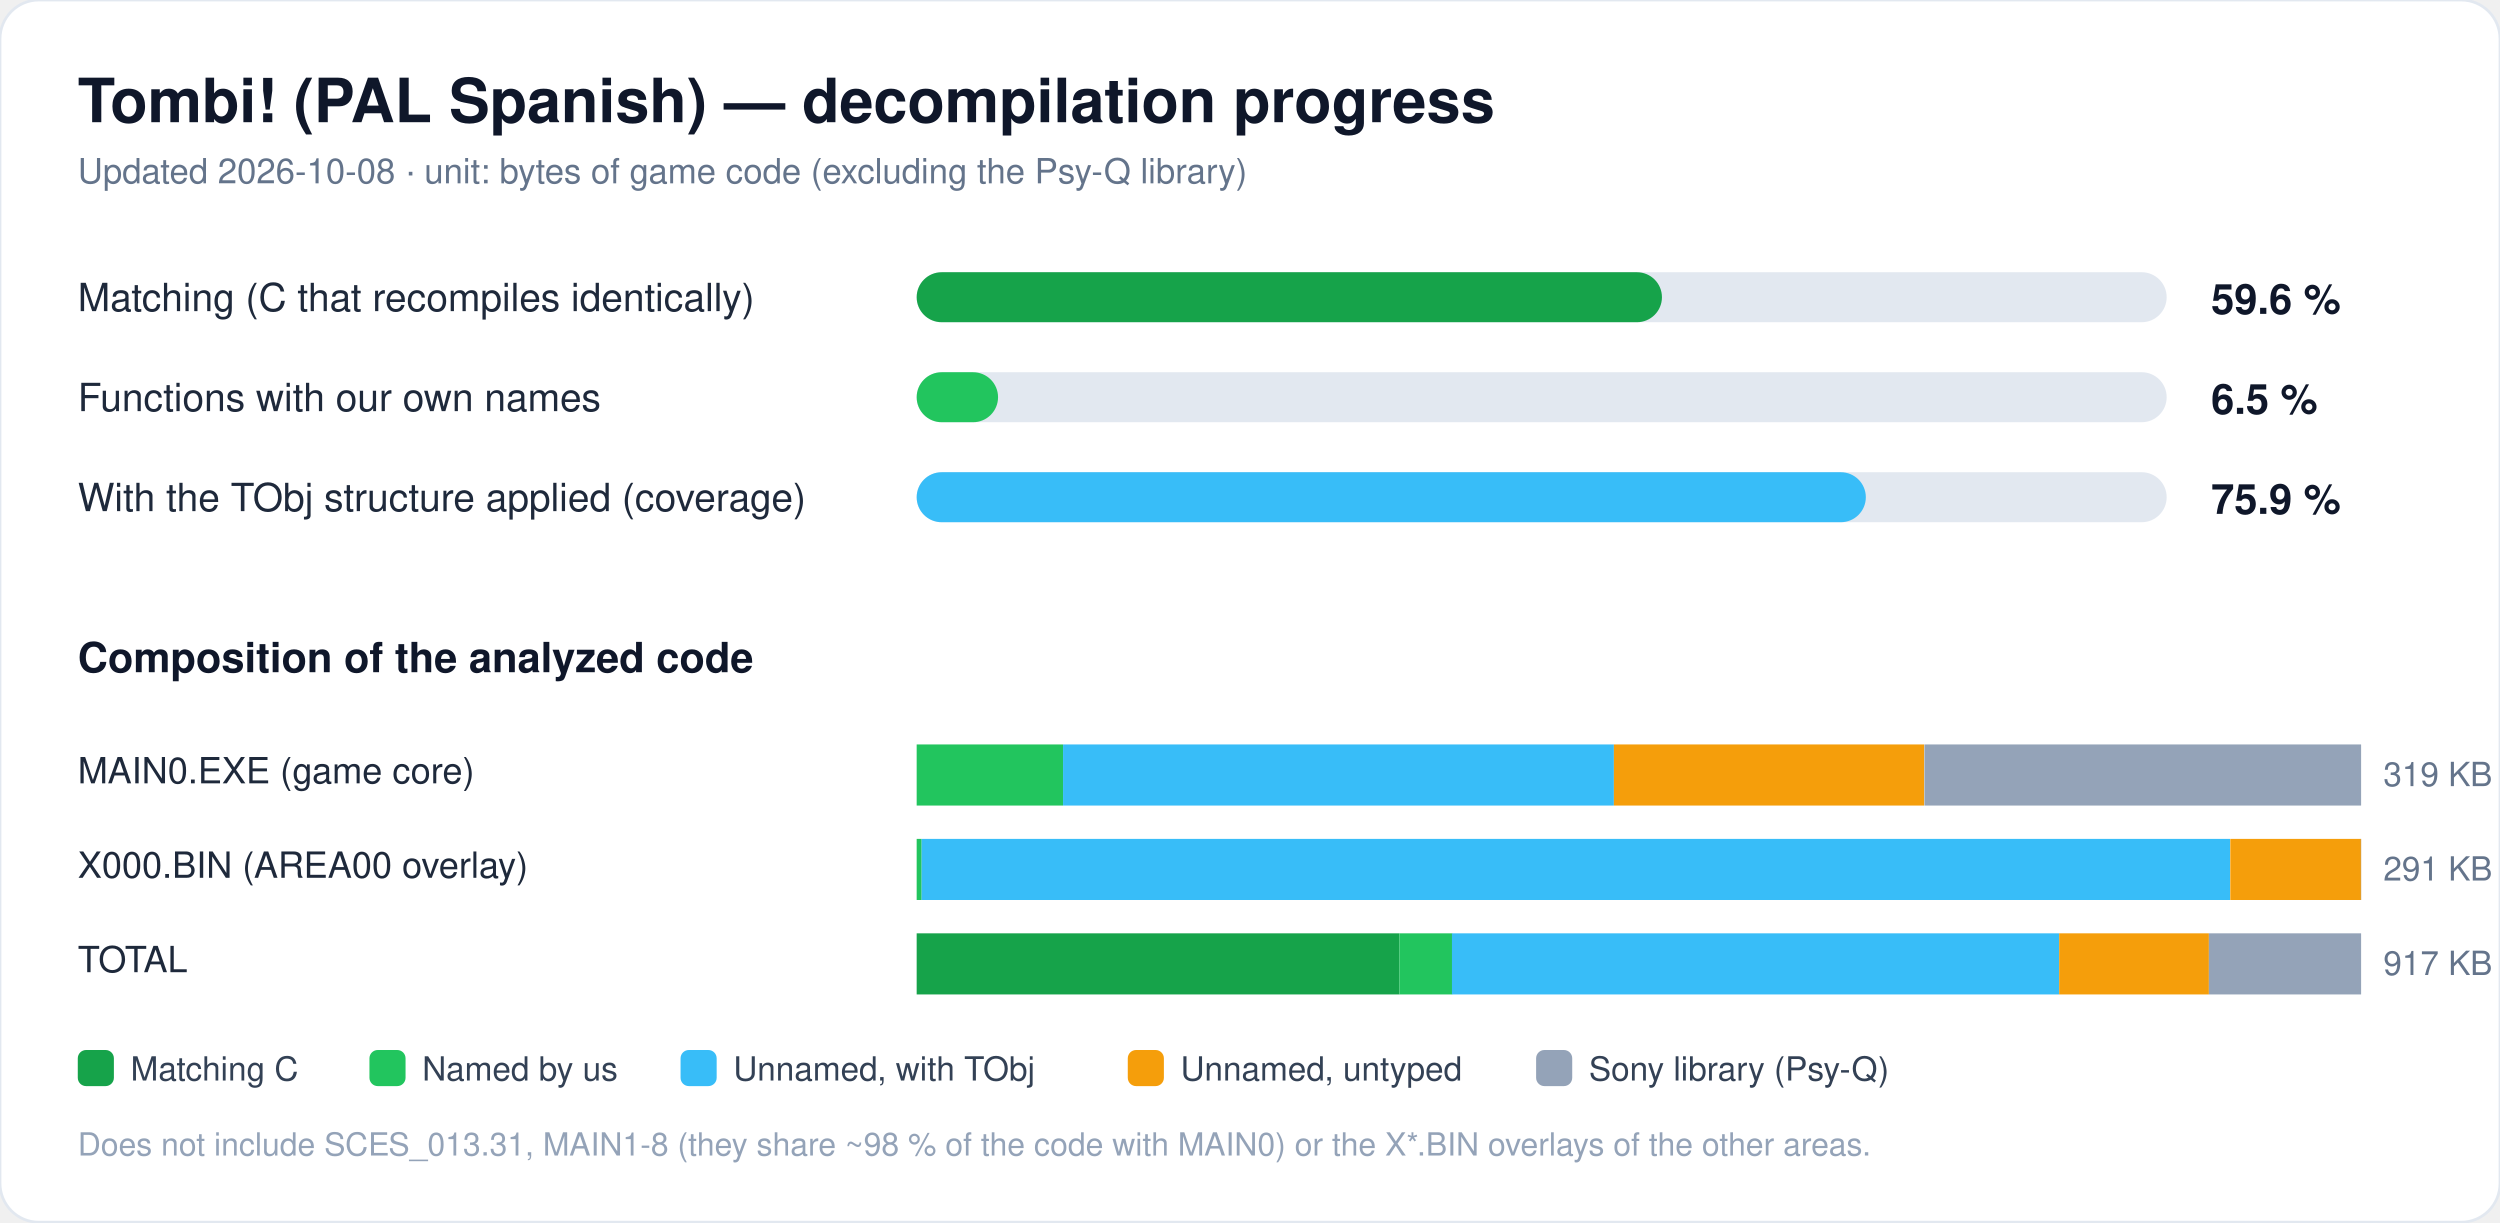
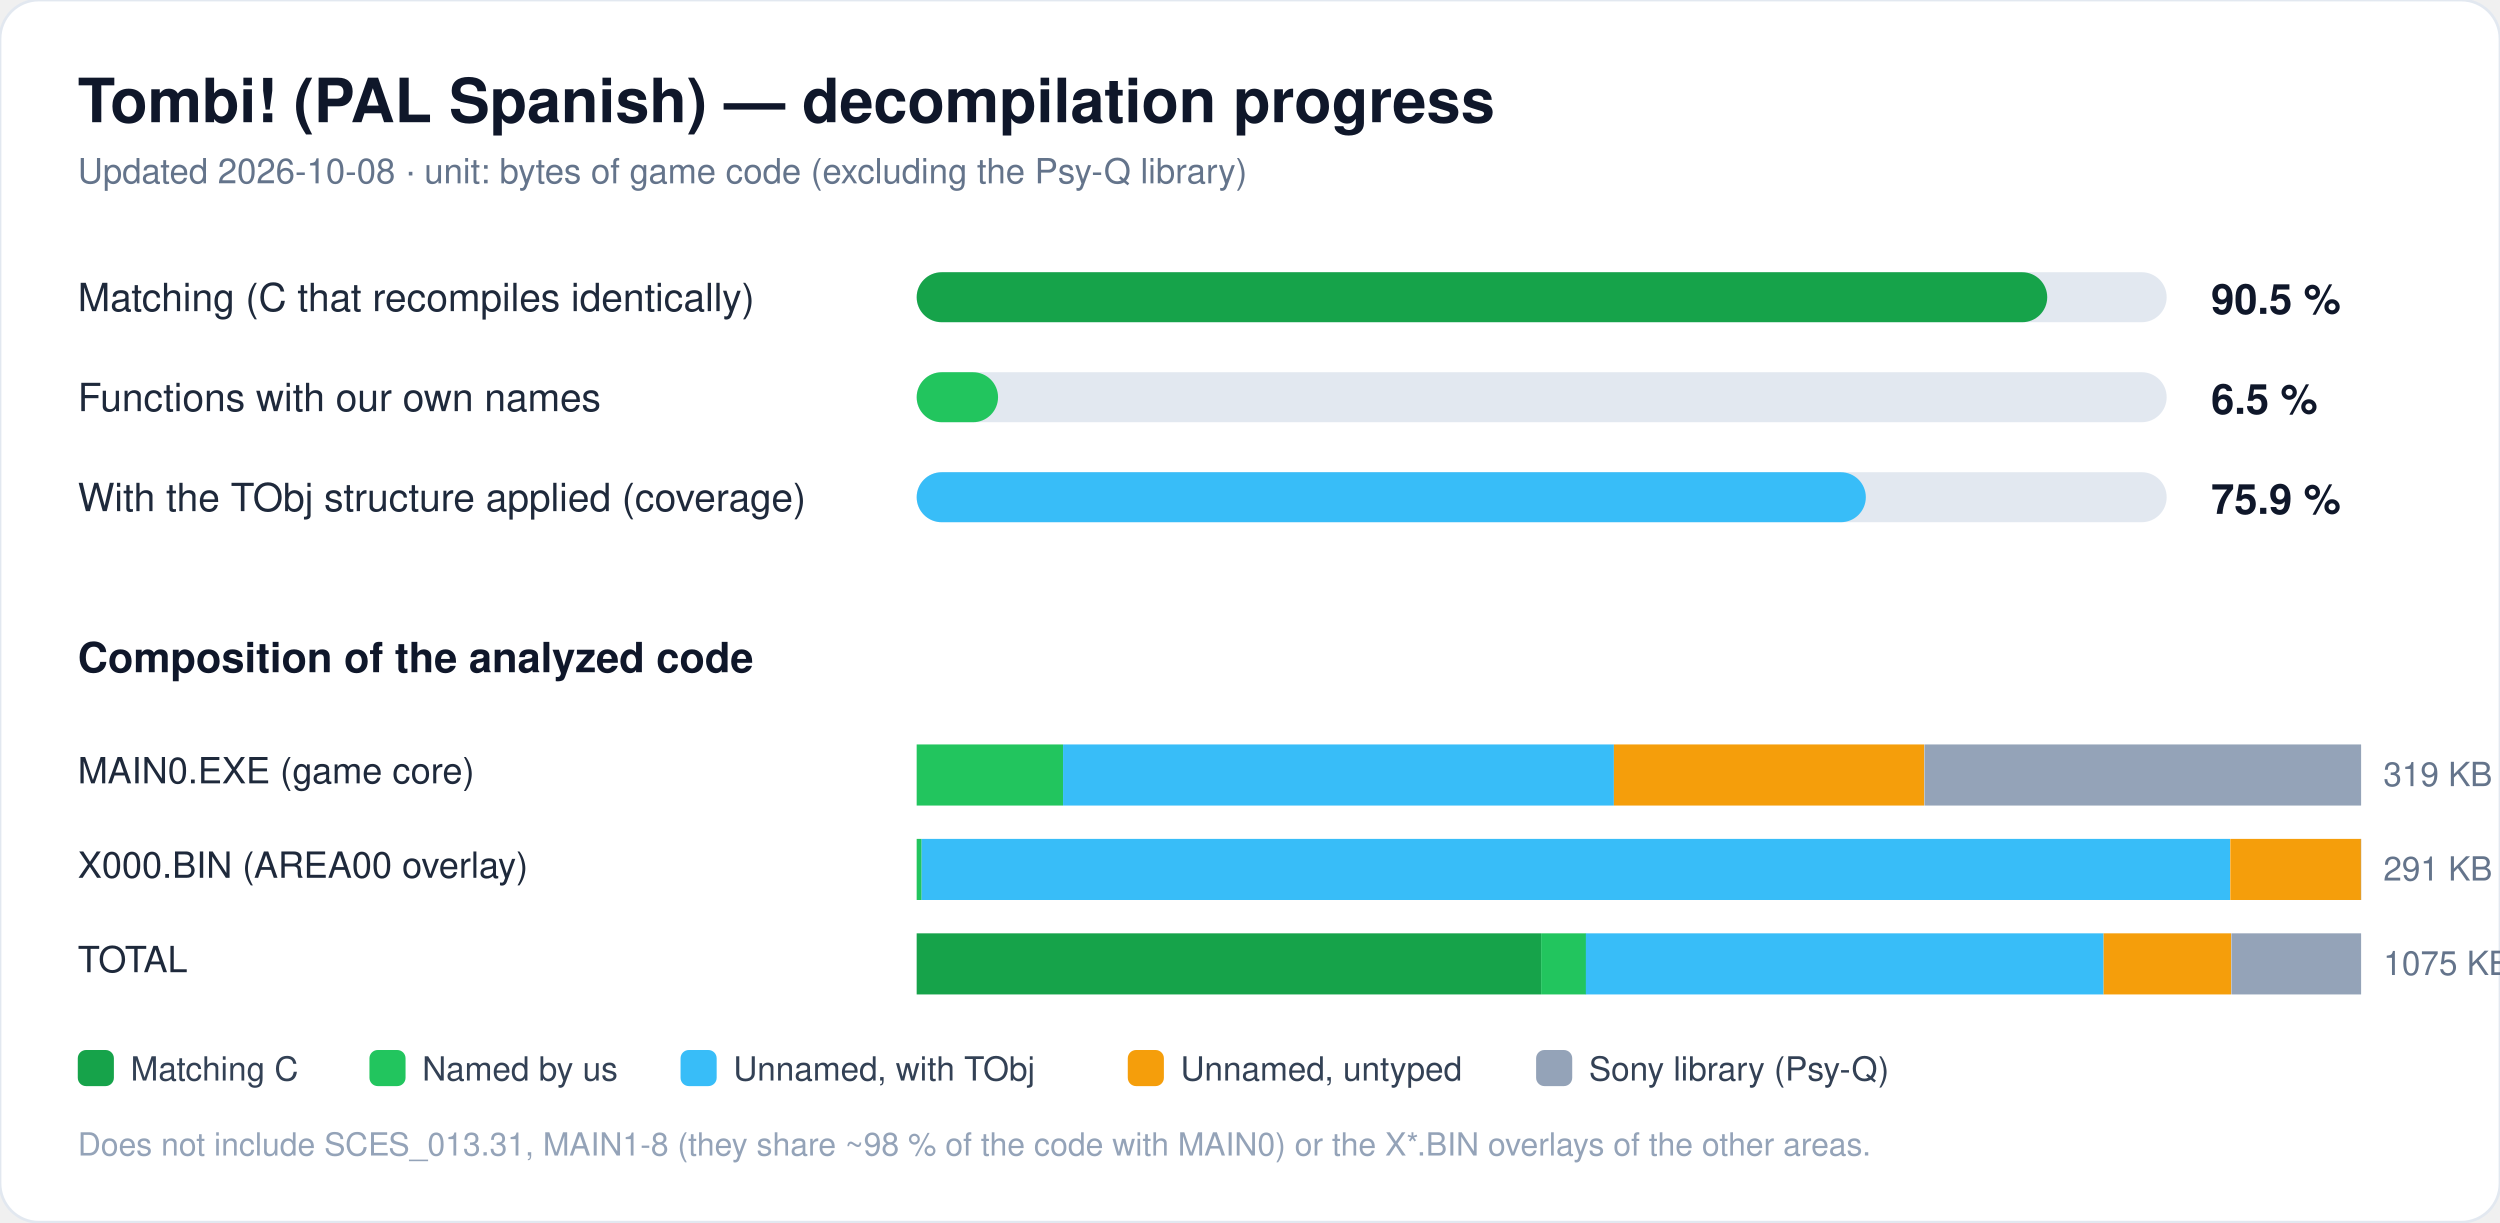
<svg xmlns="http://www.w3.org/2000/svg" width="900" height="440" viewBox="0 0 900 440" role="img" aria-label="Decompilation progress">
  <rect width="900" height="440" rx="14" fill="#ffffff" stroke="#e2e8f0" />
  <text x="28" y="44" font-family="Segoe UI,Helvetica,Arial,sans-serif" font-size="22" font-weight="700" fill="#0f172a">Tombi! (PAL Spanish) — decompilation progress</text>
  <text x="28" y="66" font-family="Segoe UI,Helvetica,Arial,sans-serif" font-size="12.5" fill="#64748b">Updated 2026-10-08 · unit: bytes of game code (excluding the Psy-Q library)</text>
  <text x="28" y="112" font-family="Segoe UI,Helvetica,Arial,sans-serif" font-size="14" fill="#1e293b">Matching (C that recompiles identically)</text>
  <rect x="330" y="98" width="450" height="18" rx="9" fill="#e2e8f0" />
-   <rect x="330" y="98" width="268.3" height="18" rx="9" fill="#16a34a" />
-   <text x="796" y="113" font-family="Segoe UI,Helvetica,Arial,sans-serif" font-size="15" font-weight="700" fill="#0f172a">59.6 %</text>
+   <rect x="330" y="98" width="407.0" height="18" rx="9" fill="#16a34a" />
+   <text x="796" y="113" font-family="Segoe UI,Helvetica,Arial,sans-serif" font-size="15" font-weight="700" fill="#0f172a">90.5 %</text>
  <text x="28" y="148" font-family="Segoe UI,Helvetica,Arial,sans-serif" font-size="14" fill="#1e293b">Functions with our own names</text>
  <rect x="330" y="134" width="450" height="18" rx="9" fill="#e2e8f0" />
  <rect x="330" y="134" width="29.3" height="18" rx="9" fill="#22c55e" />
  <text x="796" y="149" font-family="Segoe UI,Helvetica,Arial,sans-serif" font-size="15" font-weight="700" fill="#0f172a">6.5 %</text>
  <text x="28" y="184" font-family="Segoe UI,Helvetica,Arial,sans-serif" font-size="14" fill="#1e293b">With the TObj structure applied (coverage)</text>
  <rect x="330" y="170" width="450" height="18" rx="9" fill="#e2e8f0" />
  <rect x="330" y="170" width="341.7" height="18" rx="9" fill="#38bdf8" />
  <text x="796" y="185" font-family="Segoe UI,Helvetica,Arial,sans-serif" font-size="15" font-weight="700" fill="#0f172a">75.9 %</text>
  <text x="28" y="242" font-family="Segoe UI,Helvetica,Arial,sans-serif" font-size="15" font-weight="700" fill="#0f172a">Composition of the analyzed code</text>
  <text x="28" y="282" font-family="Segoe UI,Helvetica,Arial,sans-serif" font-size="13" fill="#1e293b">MAIN0.EXE (game core)</text>
  <rect x="330.0" y="268" width="52.7" height="22" fill="#22c55e" />
  <rect x="382.7" y="268" width="198.3" height="22" fill="#38bdf8" />
  <rect x="581.0" y="268" width="111.7" height="22" fill="#f59e0b" />
  <rect x="692.8" y="268" width="157.2" height="22" fill="#94a3b8" />
  <text x="858" y="283" font-family="Segoe UI,Helvetica,Arial,sans-serif" font-size="12" fill="#64748b" text-anchor="start">319 KB</text>
  <text x="28" y="316" font-family="Segoe UI,Helvetica,Arial,sans-serif" font-size="13" fill="#1e293b">X000.BIN (AREA00 overlay)</text>
  <rect x="330.0" y="302" width="1.8" height="22" fill="#22c55e" />
  <rect x="331.8" y="302" width="471.0" height="22" fill="#38bdf8" />
  <rect x="802.9" y="302" width="47.1" height="22" fill="#f59e0b" />
  <rect x="849.9" y="302" width="0.1" height="22" fill="#94a3b8" />
  <text x="858" y="317" font-family="Segoe UI,Helvetica,Arial,sans-serif" font-size="12" fill="#64748b" text-anchor="start">291 KB</text>
  <text x="28" y="350" font-family="Segoe UI,Helvetica,Arial,sans-serif" font-size="13" fill="#1e293b">TOTAL</text>
-   <rect x="330.0" y="336" width="173.8" height="22" fill="#16a34a" />
-   <rect x="503.8" y="336" width="19.0" height="22" fill="#22c55e" />
-   <rect x="522.7" y="336" width="218.6" height="22" fill="#38bdf8" />
-   <rect x="741.3" y="336" width="53.9" height="22" fill="#f59e0b" />
-   <rect x="795.2" y="336" width="54.8" height="22" fill="#94a3b8" />
-   <text x="858" y="351" font-family="Segoe UI,Helvetica,Arial,sans-serif" font-size="12" fill="#64748b" text-anchor="start">917 KB</text>
+   <rect x="330.0" y="336" width="224.8" height="22" fill="#16a34a" />
+   <rect x="554.8" y="336" width="16.2" height="22" fill="#22c55e" />
+   <rect x="570.9" y="336" width="186.4" height="22" fill="#38bdf8" />
+   <rect x="757.3" y="336" width="45.9" height="22" fill="#f59e0b" />
+   <rect x="803.3" y="336" width="46.7" height="22" fill="#94a3b8" />
+   <text x="858" y="351" font-family="Segoe UI,Helvetica,Arial,sans-serif" font-size="12" fill="#64748b" text-anchor="start">1075 KB</text>
  <rect x="28" y="378" width="13" height="13" rx="3" fill="#16a34a" />
  <text x="47" y="389" font-family="Segoe UI,Helvetica,Arial,sans-serif" font-size="12" fill="#334155">Matching C</text>
  <rect x="133" y="378" width="13" height="13" rx="3" fill="#22c55e" />
  <text x="152" y="389" font-family="Segoe UI,Helvetica,Arial,sans-serif" font-size="12" fill="#334155">Named by us</text>
  <rect x="245" y="378" width="13" height="13" rx="3" fill="#38bdf8" />
  <text x="264" y="389" font-family="Segoe UI,Helvetica,Arial,sans-serif" font-size="12" fill="#334155">Unnamed, with TObj</text>
  <rect x="406" y="378" width="13" height="13" rx="3" fill="#f59e0b" />
  <text x="425" y="389" font-family="Segoe UI,Helvetica,Arial,sans-serif" font-size="12" fill="#334155">Unnamed, untyped</text>
  <rect x="553" y="378" width="13" height="13" rx="3" fill="#94a3b8" />
  <text x="572" y="389" font-family="Segoe UI,Helvetica,Arial,sans-serif" font-size="12" fill="#334155">Sony library (Psy-Q)</text>
  <text x="28" y="416" font-family="Segoe UI,Helvetica,Arial,sans-serif" font-size="11.5" fill="#94a3b8">Does not include SCES_013.31, MAIN1-8 (they share ~98 % of the code with MAIN0) or the X*.BIN overlays of the other areas.</text>
</svg>
